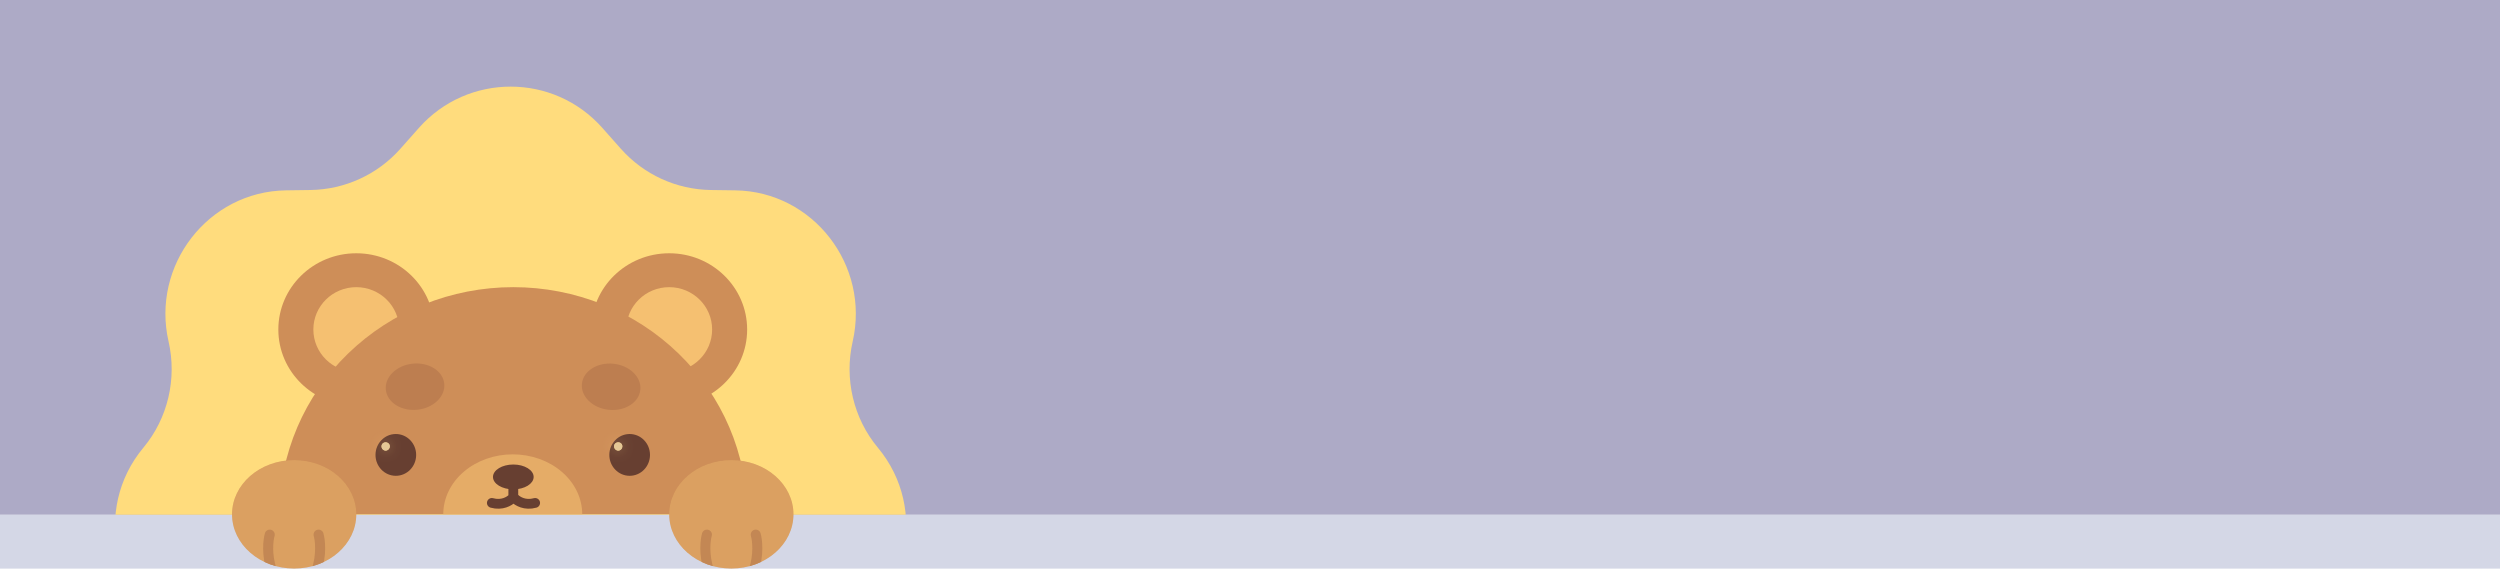
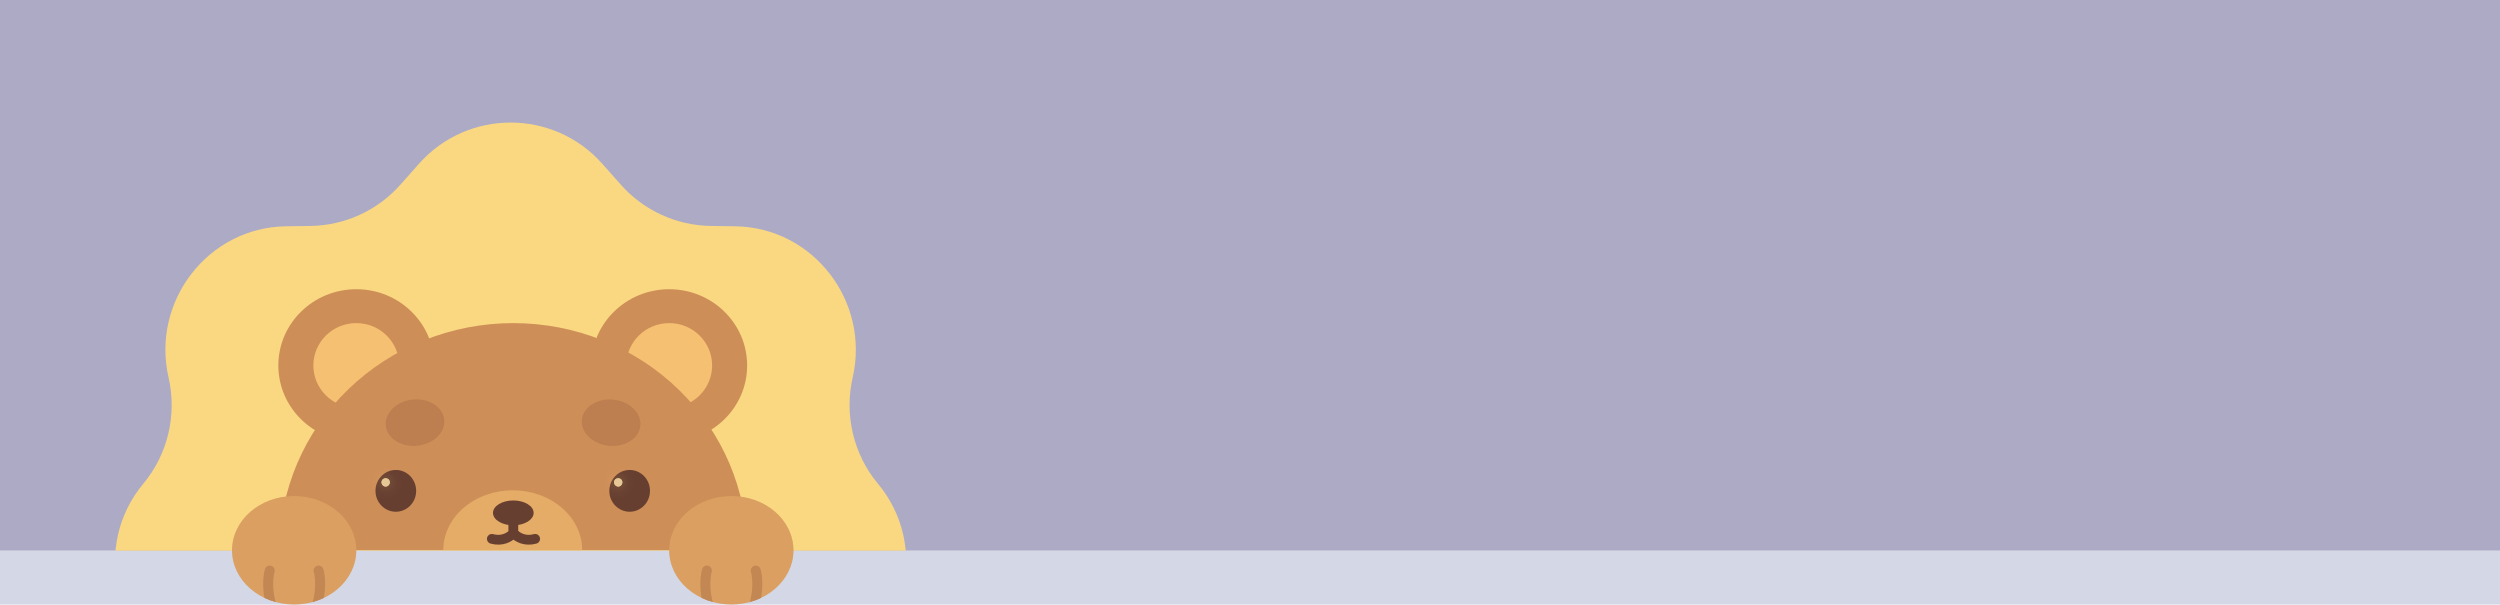
- <svg xmlns="http://www.w3.org/2000/svg" width="1530" height="348" viewBox="0 0 1530 348" fill="none">
-   <rect y="315" width="1530" height="33" fill="#D4D7E6" />
-   <path d="M1530 0H0V315H1530V0Z" fill="#ADAAC6" />
-   <mask id="mask0_5_78" style="mask-type:alpha" maskUnits="userSpaceOnUse" x="0" y="0" width="1530" height="315">
-     <path d="M1530 0H0V315H1530V0Z" fill="#FFCE5D" />
+ <svg xmlns="http://www.w3.org/2000/svg" width="1530" height="370" viewBox="0 0 1530 370" fill="none">
+   <rect y="337" width="1530" height="33" fill="#D4D7E6" />
+   <path d="M1530 0H0V337H1530V0Z" fill="#ADAAC6" />
+   <mask id="mask0_5_78" style="mask-type:alpha" maskUnits="userSpaceOnUse" x="0" y="0" width="1530" height="337">
+     <path d="M1530 337V0H765H0V337H1530Z" fill="#FFCE5D" />
  </mask>
  <g mask="url(#mask0_5_78)">
-     <path d="M256.395 78.243C286.236 44.606 338.764 44.605 368.605 78.243L379.98 91.066C393.973 106.838 413.957 115.992 435.04 116.286L449.957 116.494C497.709 117.16 532.507 162.471 521.837 209.021C516.617 231.795 522.268 256.01 537.233 273.953C568.718 311.703 555.853 369.042 511.258 389.721L505.669 392.312C485.404 401.71 470.382 419.652 464.693 441.254L462.438 449.816C450.768 494.133 402.431 517.714 360.321 499.633L342.091 491.805C323.197 483.693 301.803 483.693 282.91 491.805L264.679 499.633C222.569 517.714 174.232 494.133 162.562 449.816L160.307 441.254C154.618 419.652 139.596 401.71 119.331 392.312L113.742 389.721C69.147 369.042 56.282 311.703 87.767 273.953C102.732 256.01 108.383 231.795 103.163 209.021C92.493 162.471 127.291 117.16 175.043 116.494L189.96 116.286C211.042 115.992 231.027 106.838 245.02 91.066L256.395 78.243Z" fill="#FFDC7D" />
+     <path opacity="0.93" d="M256.395 100.243C286.236 66.606 338.764 66.606 368.605 100.243L379.98 113.066C393.973 128.838 413.957 137.992 435.04 138.286L449.957 138.494C497.709 139.16 532.507 184.471 521.837 231.021V231.021C516.617 253.795 522.268 278.01 537.233 295.953V295.953C568.718 333.703 555.853 391.042 511.258 411.721L505.669 414.312C485.404 423.71 470.382 441.652 464.693 463.254L462.438 471.816C450.768 516.133 402.431 539.714 360.321 521.633L342.091 513.805C323.197 505.693 301.803 505.693 282.91 513.805L264.679 521.633C222.569 539.714 174.232 516.133 162.562 471.816L160.307 463.254C154.618 441.652 139.596 423.71 119.331 414.312L113.742 411.721C69.147 391.042 56.282 333.703 87.767 295.953V295.953C102.732 278.01 108.383 253.795 103.163 231.021V231.021C92.493 184.471 127.291 139.16 175.043 138.494L189.96 138.286C211.043 137.992 231.027 128.838 245.02 113.066L256.395 100.243Z" fill="#FFDC7D" />
  </g>
-   <path d="M218.048 248.332C244.394 248.332 265.751 227.439 265.751 201.666C265.751 175.893 244.394 155 218.048 155C191.703 155 170.345 175.893 170.345 201.666C170.345 227.439 191.703 248.332 218.048 248.332Z" fill="#CE8E58" />
-   <path d="M218.048 227.592C232.558 227.592 244.32 215.984 244.32 201.666C244.32 187.348 232.558 175.741 218.048 175.741C203.539 175.741 191.777 187.348 191.777 201.666C191.777 215.984 203.539 227.592 218.048 227.592Z" fill="#F5C071" />
-   <path d="M409.552 248.332C435.898 248.332 457.255 227.439 457.255 201.666C457.255 175.893 435.898 155 409.552 155C383.206 155 361.849 175.893 361.849 201.666C361.849 227.439 383.206 248.332 409.552 248.332Z" fill="#CE8E58" />
-   <path d="M409.552 227.592C424.061 227.592 435.823 215.984 435.823 201.666C435.823 187.348 424.061 175.741 409.552 175.741C395.043 175.741 383.281 187.348 383.281 201.666C383.281 215.984 395.043 227.592 409.552 227.592Z" fill="#F5C071" />
-   <path d="M457.255 314.701C457.255 277.847 442.177 242.501 415.34 216.441C388.501 190.381 352.101 175.74 314.146 175.74C276.19 175.74 239.791 190.381 212.952 216.441C186.114 242.501 171.036 277.847 171.036 314.701H457.255Z" fill="#CE8E58" />
-   <path d="M242.246 265.615C249.118 265.615 254.69 271.341 254.69 278.405C254.69 285.469 249.118 291.195 242.246 291.195C235.373 291.195 229.801 285.469 229.801 278.405C229.801 271.341 235.373 265.615 242.246 265.615Z" fill="#673F31" />
-   <path d="M385.354 265.615C392.227 265.615 397.799 271.341 397.799 278.405C397.799 285.469 392.227 291.195 385.354 291.195C378.482 291.195 372.91 285.469 372.91 278.405C372.91 271.341 378.482 265.615 385.354 265.615Z" fill="#673F31" />
-   <path d="M356.318 314.701C356.318 309.89 355.218 305.125 353.082 300.679C350.945 296.234 347.813 292.194 343.865 288.792C339.917 285.389 335.23 282.691 330.071 280.849C324.912 279.008 319.384 278.06 313.8 278.06C308.217 278.06 302.688 279.008 297.529 280.849C292.371 282.691 287.684 285.389 283.735 288.792C279.787 292.194 276.655 296.234 274.519 300.679C272.382 305.125 271.282 309.89 271.282 314.701H313.8H356.318Z" fill="#E5AC67" />
-   <path d="M314.146 298.992C317.505 298.992 320.522 298.158 322.684 296.837C324.853 295.511 326.09 293.747 326.09 291.887C326.09 290.027 324.854 288.262 322.684 286.936C320.522 285.615 317.505 284.782 314.146 284.782C310.786 284.782 307.768 285.615 305.606 286.936C303.437 288.262 302.201 290.027 302.201 291.887C302.201 293.747 303.437 295.511 305.606 296.837C307.768 298.158 310.786 298.992 314.146 298.992Z" fill="#673F31" stroke="#673F31" />
-   <path d="M271.878 234.773C272.699 242.556 265.36 249.71 255.488 250.751C245.615 251.791 236.946 246.325 236.126 238.54C235.306 230.756 242.644 223.602 252.517 222.562C262.39 221.521 271.058 226.988 271.878 234.773Z" fill="#BD7E50" />
-   <path d="M356.131 234.821C355.31 242.605 362.649 249.759 372.522 250.799C382.394 251.84 391.063 246.373 391.883 238.589C392.703 230.805 385.365 223.651 375.492 222.61C365.619 221.57 356.951 227.037 356.131 234.821Z" fill="#BD7E50" />
+   <path d="M218.048 270.332C244.394 270.332 265.751 249.439 265.751 223.666C265.751 197.893 244.394 177 218.048 177C191.703 177 170.345 197.893 170.345 223.666C170.345 249.439 191.703 270.332 218.048 270.332Z" fill="#CE8E58" />
+   <path d="M218.048 249.592C232.558 249.592 244.32 237.984 244.32 223.666C244.32 209.348 232.558 197.741 218.048 197.741C203.539 197.741 191.777 209.348 191.777 223.666C191.777 237.984 203.539 249.592 218.048 249.592Z" fill="#F5C071" />
+   <path d="M409.552 270.332C435.898 270.332 457.255 249.439 457.255 223.666C457.255 197.893 435.898 177 409.552 177C383.206 177 361.849 197.893 361.849 223.666C361.849 249.439 383.206 270.332 409.552 270.332Z" fill="#CE8E58" />
+   <path d="M409.552 249.592C424.061 249.592 435.823 237.984 435.823 223.666C435.823 209.348 424.061 197.741 409.552 197.741C395.043 197.741 383.281 209.348 383.281 223.666C383.281 237.984 395.043 249.592 409.552 249.592Z" fill="#F5C071" />
+   <path d="M457.255 336.701C457.255 299.847 442.177 264.501 415.34 238.441C388.501 212.381 352.101 197.74 314.146 197.74C276.19 197.74 239.791 212.381 212.952 238.441C186.114 264.501 171.036 299.847 171.036 336.701H457.255Z" fill="#CE8E58" />
+   <path d="M242.246 287.615C249.118 287.615 254.69 293.341 254.69 300.405C254.69 307.469 249.118 313.195 242.246 313.195C235.373 313.195 229.801 307.469 229.801 300.405C229.801 293.341 235.373 287.615 242.246 287.615Z" fill="#673F31" />
+   <path d="M385.354 287.615C392.227 287.615 397.799 293.341 397.799 300.405C397.799 307.469 392.227 313.195 385.354 313.195C378.482 313.195 372.91 307.469 372.91 300.405C372.91 293.341 378.482 287.615 385.354 287.615Z" fill="#673F31" />
+   <path d="M356.318 336.701C356.318 331.89 355.218 327.125 353.082 322.679C350.945 318.234 347.813 314.194 343.865 310.792C339.917 307.389 335.23 304.691 330.071 302.849C324.912 301.008 319.384 300.06 313.8 300.06C308.217 300.06 302.688 301.008 297.529 302.849C292.371 304.691 287.684 307.389 283.735 310.792C279.787 314.194 276.655 318.234 274.519 322.679C272.382 327.125 271.282 331.89 271.282 336.701H313.8H356.318Z" fill="#E5AC67" />
+   <path d="M314.146 320.992C317.505 320.992 320.522 320.158 322.684 318.837C324.853 317.511 326.09 315.747 326.09 313.887C326.09 312.027 324.854 310.262 322.684 308.936C320.522 307.615 317.505 306.782 314.146 306.782C310.786 306.782 307.768 307.615 305.606 308.936C303.437 310.262 302.201 312.027 302.201 313.887C302.201 315.747 303.437 317.511 305.606 318.837C307.768 320.158 310.786 320.992 314.146 320.992Z" fill="#673F31" stroke="#673F31" />
+   <path d="M271.878 256.773C272.699 264.556 265.36 271.71 255.488 272.751C245.615 273.791 236.946 268.325 236.126 260.54C235.306 252.756 242.644 245.602 252.517 244.562C262.39 243.521 271.058 248.988 271.878 256.773Z" fill="#BD7E50" />
+   <path d="M356.131 256.821C355.31 264.605 362.649 271.759 372.522 272.799C382.394 273.84 391.063 268.373 391.883 260.589C392.703 252.805 385.365 245.651 375.492 244.61C365.619 243.57 356.951 249.037 356.131 256.821Z" fill="#BD7E50" />
  <g opacity="0.85">
-     <path d="M233.8 271.936C234.826 270.295 237.216 270.295 238.24 271.936C239.149 273.644 237.954 275.714 236.02 275.781C234.086 275.714 232.892 273.644 233.8 271.936Z" fill="#FFDB8B" />
-     <path d="M233.8 271.936C234.826 270.295 237.216 270.295 238.24 271.936C239.149 273.644 237.954 275.714 236.02 275.781C234.086 275.714 232.892 273.644 233.8 271.936Z" fill="#FBE1AB" />
+     <path d="M233.8 293.936C234.826 292.295 237.216 292.295 238.24 293.936C239.149 295.644 237.954 297.714 236.02 297.781C234.086 297.714 232.892 295.644 233.8 293.936Z" fill="#FFDB8B" />
+     <path d="M233.8 293.936C234.826 292.295 237.216 292.295 238.24 293.936C239.149 295.644 237.954 297.714 236.02 297.781C234.086 297.714 232.892 295.644 233.8 293.936Z" fill="#FBE1AB" />
    <g opacity="0.4" filter="url(#filter0_f_5_78)">
-       <path d="M233.8 271.936C234.826 270.295 237.216 270.295 238.24 271.936C239.149 273.644 237.954 275.714 236.02 275.781C234.086 275.714 232.892 273.644 233.8 271.936Z" fill="#FFDB8B" />
-       <path d="M233.8 271.936C234.826 270.295 237.216 270.295 238.24 271.936C239.149 273.644 237.954 275.714 236.02 275.781C234.086 275.714 232.892 273.644 233.8 271.936Z" fill="#FFDB8B" />
+       <path d="M233.8 293.936C234.826 292.295 237.216 292.295 238.24 293.936C239.149 295.644 237.954 297.714 236.02 297.781C234.086 297.714 232.892 295.644 233.8 293.936Z" fill="#FFDB8B" />
+       <path d="M233.8 293.936C234.826 292.295 237.216 292.295 238.24 293.936C239.149 295.644 237.954 297.714 236.02 297.781C234.086 297.714 232.892 295.644 233.8 293.936Z" fill="#FFDB8B" />
    </g>
-     <path d="M376.125 271.936C377.151 270.295 379.54 270.295 380.565 271.936C381.473 273.644 380.279 275.714 378.345 275.781C376.411 275.714 375.217 273.644 376.125 271.936Z" fill="#FFDB8B" />
-     <path d="M376.125 271.936C377.151 270.295 379.54 270.295 380.565 271.936C381.473 273.644 380.279 275.714 378.345 275.781C376.411 275.714 375.217 273.644 376.125 271.936Z" fill="#FBE1AB" />
+     <path d="M376.125 293.936C377.151 292.295 379.54 292.295 380.565 293.936C381.473 295.644 380.279 297.714 378.345 297.781C376.411 297.714 375.217 295.644 376.125 293.936Z" fill="#FFDB8B" />
+     <path d="M376.125 293.936C377.151 292.295 379.54 292.295 380.565 293.936C381.473 295.644 380.279 297.714 378.345 297.781C376.411 297.714 375.217 295.644 376.125 293.936Z" fill="#FBE1AB" />
    <g opacity="0.4" filter="url(#filter1_f_5_78)">
-       <path d="M375.684 271.936C376.804 270.248 379.282 270.248 380.402 271.936C381.353 273.619 380.178 275.711 378.245 275.774L378.042 275.781L377.841 275.774C375.908 275.711 374.733 273.619 375.684 271.936Z" fill="#FFDB8B" />
-       <path d="M375.684 271.936C376.804 270.248 379.282 270.248 380.402 271.936C381.353 273.619 380.178 275.711 378.245 275.774L378.042 275.781L377.841 275.774C375.908 275.711 374.733 273.619 375.684 271.936Z" fill="#FFDB8B" />
+       <path d="M375.684 293.936C376.804 292.248 379.282 292.248 380.402 293.936C381.353 295.619 380.178 297.711 378.245 297.774L378.042 297.781L377.841 297.774C375.908 297.711 374.733 295.619 375.684 293.936Z" fill="#FFDB8B" />
+       <path d="M375.684 293.936C376.804 292.248 379.282 292.248 380.402 293.936C381.353 295.619 380.178 297.711 378.245 297.774L378.042 297.781L377.841 297.774C375.908 297.711 374.733 295.619 375.684 293.936Z" fill="#FFDB8B" />
    </g>
  </g>
-   <path d="M314.146 294.652V305.022V294.652ZM301.01 307.787C307.233 309.516 311.726 306.751 313.454 305.022L301.01 307.787ZM327.508 307.787C321.285 309.516 316.791 306.751 315.064 305.022L327.508 307.787Z" fill="#673F31" />
-   <path d="M314.146 294.652V305.022M301.01 307.787C307.233 309.516 311.726 306.751 313.454 305.022M327.508 307.787C321.285 309.516 316.791 306.751 315.064 305.022" stroke="#673F31" stroke-width="6" stroke-linecap="round" />
-   <path d="M180.024 347.938C201.024 347.938 218.048 333.08 218.048 314.753C218.048 296.426 201.024 281.568 180.024 281.568C159.024 281.568 142 296.426 142 314.753C142 333.08 159.024 347.938 180.024 347.938Z" fill="#D5995C" />
-   <mask id="mask1_5_78" style="mask-type:alpha" maskUnits="userSpaceOnUse" x="142" y="281" width="77" height="67">
-     <path d="M180.024 347.938C201.024 347.938 218.048 333.08 218.048 314.753C218.048 296.426 201.024 281.568 180.024 281.568C159.024 281.568 142 296.426 142 314.753C142 333.08 159.024 347.938 180.024 347.938Z" fill="#CD9160" />
+   <path d="M314.146 316.652V327.022ZM301.01 329.787C307.233 331.516 311.726 328.751 313.454 327.022ZM327.508 329.787C321.285 331.516 316.791 328.751 315.064 327.022Z" fill="#673F31" />
+   <path d="M314.146 316.652V327.022M301.01 329.787C307.233 331.516 311.726 328.751 313.454 327.022M327.508 329.787C321.285 331.516 316.791 328.751 315.064 327.022" stroke="#673F31" stroke-width="6" stroke-linecap="round" />
+   <path d="M180.024 369.938C201.024 369.938 218.048 355.08 218.048 336.753C218.048 318.426 201.024 303.568 180.024 303.568C159.024 303.568 142 318.426 142 336.753C142 355.08 159.024 369.938 180.024 369.938Z" fill="#D5995C" />
+   <mask id="mask1_5_78" style="mask-type:alpha" maskUnits="userSpaceOnUse" x="142" y="303" width="77" height="67">
+     <path d="M180.024 369.938C201.024 369.938 218.048 355.08 218.048 336.753C218.048 318.426 201.024 303.568 180.024 303.568C159.024 303.568 142 318.426 142 336.753C142 355.08 159.024 369.938 180.024 369.938Z" fill="#CD9160" />
  </mask>
  <g mask="url(#mask1_5_78)">
-     <path d="M168.025 328.062C168.503 326.435 167.57 324.729 165.944 324.252C164.318 323.774 162.612 324.705 162.134 326.332L165.08 327.197L168.025 328.062ZM197.915 326.332C197.437 324.705 195.731 323.774 194.104 324.252C192.478 324.729 191.546 326.435 192.024 328.062L194.969 327.197L197.915 326.332ZM165.08 327.197L162.134 326.332C161.021 330.125 159.929 339.727 163.454 350.292L166.365 349.32L169.278 348.349C166.18 339.063 167.236 330.747 168.025 328.062L165.08 327.197ZM194.969 327.197L192.024 328.062C192.812 330.747 193.869 339.063 190.77 348.349L193.683 349.32L196.595 350.292C200.119 339.727 199.027 330.125 197.915 326.332L194.969 327.197Z" fill="#B77A4C" />
+     <path d="M168.025 350.062C168.503 348.435 167.57 346.729 165.944 346.252C164.318 345.774 162.612 346.705 162.134 348.332L165.08 349.197L168.025 350.062ZM197.915 348.332C197.437 346.705 195.731 345.774 194.104 346.252C192.478 346.729 191.546 348.435 192.024 350.062L194.969 349.197L197.915 348.332ZM165.08 349.197L162.134 348.332C161.021 352.125 159.929 361.727 163.454 372.292L166.365 371.32L169.278 370.349C166.18 361.063 167.236 352.747 168.025 350.062L165.08 349.197ZM194.969 349.197L192.024 350.062C192.812 352.747 193.869 361.063 190.77 370.349L193.683 371.32L196.595 372.292C200.119 361.727 199.027 352.125 197.915 348.332L194.969 349.197Z" fill="#B77A4C" />
    <g style="mix-blend-mode:lighten">
-       <path d="M180.024 347.938C201.024 347.938 218.048 333.08 218.048 314.753C218.048 296.426 201.024 281.568 180.024 281.568C159.024 281.568 142 296.426 142 314.753C142 333.08 159.024 347.938 180.024 347.938Z" fill="#F4BF76" fill-opacity="0.19" />
+       <path d="M180.024 369.938C201.024 369.938 218.048 355.08 218.048 336.753C218.048 318.426 201.024 303.568 180.024 303.568C159.024 303.568 142 318.426 142 336.753C142 355.08 159.024 369.938 180.024 369.938Z" fill="#F4BF76" fill-opacity="0.19" />
    </g>
  </g>
-   <path d="M447.576 347.938C468.576 347.938 485.6 333.08 485.6 314.753C485.6 296.426 468.576 281.568 447.576 281.568C426.576 281.568 409.552 296.426 409.552 314.753C409.552 333.08 426.576 347.938 447.576 347.938Z" fill="#D5995C" />
-   <mask id="mask2_5_78" style="mask-type:alpha" maskUnits="userSpaceOnUse" x="409" y="281" width="77" height="67">
-     <path d="M447.576 347.938C468.576 347.938 485.6 333.08 485.6 314.753C485.6 296.426 468.576 281.568 447.576 281.568C426.576 281.568 409.552 296.426 409.552 314.753C409.552 333.08 426.576 347.938 447.576 347.938Z" fill="#CD9160" />
+   <path d="M447.576 369.938C468.576 369.938 485.6 355.08 485.6 336.753C485.6 318.426 468.576 303.568 447.576 303.568C426.576 303.568 409.552 318.426 409.552 336.753C409.552 355.08 426.576 369.938 447.576 369.938Z" fill="#D5995C" />
+   <mask id="mask2_5_78" style="mask-type:alpha" maskUnits="userSpaceOnUse" x="409" y="303" width="77" height="67">
+     <path d="M447.576 369.938C468.576 369.938 485.6 355.08 485.6 336.753C485.6 318.426 468.576 303.568 447.576 303.568C426.576 303.568 409.552 318.426 409.552 336.753C409.552 355.08 426.576 369.938 447.576 369.938Z" fill="#CD9160" />
  </mask>
  <g mask="url(#mask2_5_78)">
-     <path d="M435.577 328.062C436.054 326.435 435.122 324.729 433.496 324.252C431.87 323.774 430.164 324.705 429.686 326.332L432.631 327.197L435.577 328.062ZM465.466 326.332C464.989 324.705 463.283 323.774 461.656 324.252C460.029 324.729 459.098 326.435 459.576 328.062L462.521 327.197L465.466 326.332ZM432.631 327.197L429.686 326.332C428.573 330.125 427.481 339.727 431.006 350.292L433.917 349.32L436.829 348.349C433.731 339.063 434.788 330.747 435.577 328.062L432.631 327.197ZM462.521 327.197L459.576 328.062C460.364 330.747 461.421 339.063 458.322 348.349L461.234 349.32L464.146 350.292C467.671 339.727 466.579 330.125 465.466 326.332L462.521 327.197Z" fill="#B77A4C" />
+     <path d="M435.577 350.062C436.054 348.435 435.122 346.729 433.496 346.252C431.87 345.774 430.164 346.705 429.686 348.332L432.631 349.197L435.577 350.062ZM465.466 348.332C464.989 346.705 463.283 345.774 461.656 346.252C460.029 346.729 459.098 348.435 459.576 350.062L462.521 349.197L465.466 348.332ZM432.631 349.197L429.686 348.332C428.573 352.125 427.481 361.727 431.006 372.292L433.917 371.32L436.829 370.349C433.731 361.063 434.788 352.747 435.577 350.062L432.631 349.197ZM462.521 349.197L459.576 350.062C460.364 352.747 461.421 361.063 458.322 370.349L461.234 371.32L464.146 372.292C467.671 361.727 466.579 352.125 465.466 348.332L462.521 349.197Z" fill="#B77A4C" />
    <g style="mix-blend-mode:lighten">
-       <path d="M447.576 347.938C468.576 347.938 485.6 333.08 485.6 314.753C485.6 296.426 468.576 281.568 447.576 281.568C426.576 281.568 409.552 296.426 409.552 314.753C409.552 333.08 426.576 347.938 447.576 347.938Z" fill="#F4BF76" fill-opacity="0.19" />
+       <path d="M447.576 369.938C468.576 369.938 485.6 355.08 485.6 336.753C485.6 318.426 468.576 303.568 447.576 303.568C426.576 303.568 409.552 318.426 409.552 336.753C409.552 355.08 426.576 369.938 447.576 369.938Z" fill="#F4BF76" fill-opacity="0.19" />
    </g>
  </g>
  <defs>
-     <filter id="filter0_f_5_78" x="226.491" y="263.705" width="19.059" height="19.076" filterUnits="userSpaceOnUse" color-interpolation-filters="sRGB">
+     <filter id="filter0_f_5_78" x="226.491" y="285.705" width="19.059" height="19.076" filterUnits="userSpaceOnUse" color-interpolation-filters="sRGB">
      <feFlood flood-opacity="0" result="BackgroundImageFix" />
      <feBlend mode="normal" in="SourceGraphic" in2="BackgroundImageFix" result="shape" />
      <feGaussianBlur stdDeviation="3.5" result="effect1_foregroundBlur_5_78" />
    </filter>
-     <filter id="filter1_f_5_78" x="368.348" y="263.67" width="19.391" height="19.11" filterUnits="userSpaceOnUse" color-interpolation-filters="sRGB">
+     <filter id="filter1_f_5_78" x="368.348" y="285.67" width="19.391" height="19.11" filterUnits="userSpaceOnUse" color-interpolation-filters="sRGB">
      <feFlood flood-opacity="0" result="BackgroundImageFix" />
      <feBlend mode="normal" in="SourceGraphic" in2="BackgroundImageFix" result="shape" />
      <feGaussianBlur stdDeviation="3.5" result="effect1_foregroundBlur_5_78" />
    </filter>
  </defs>
</svg>
